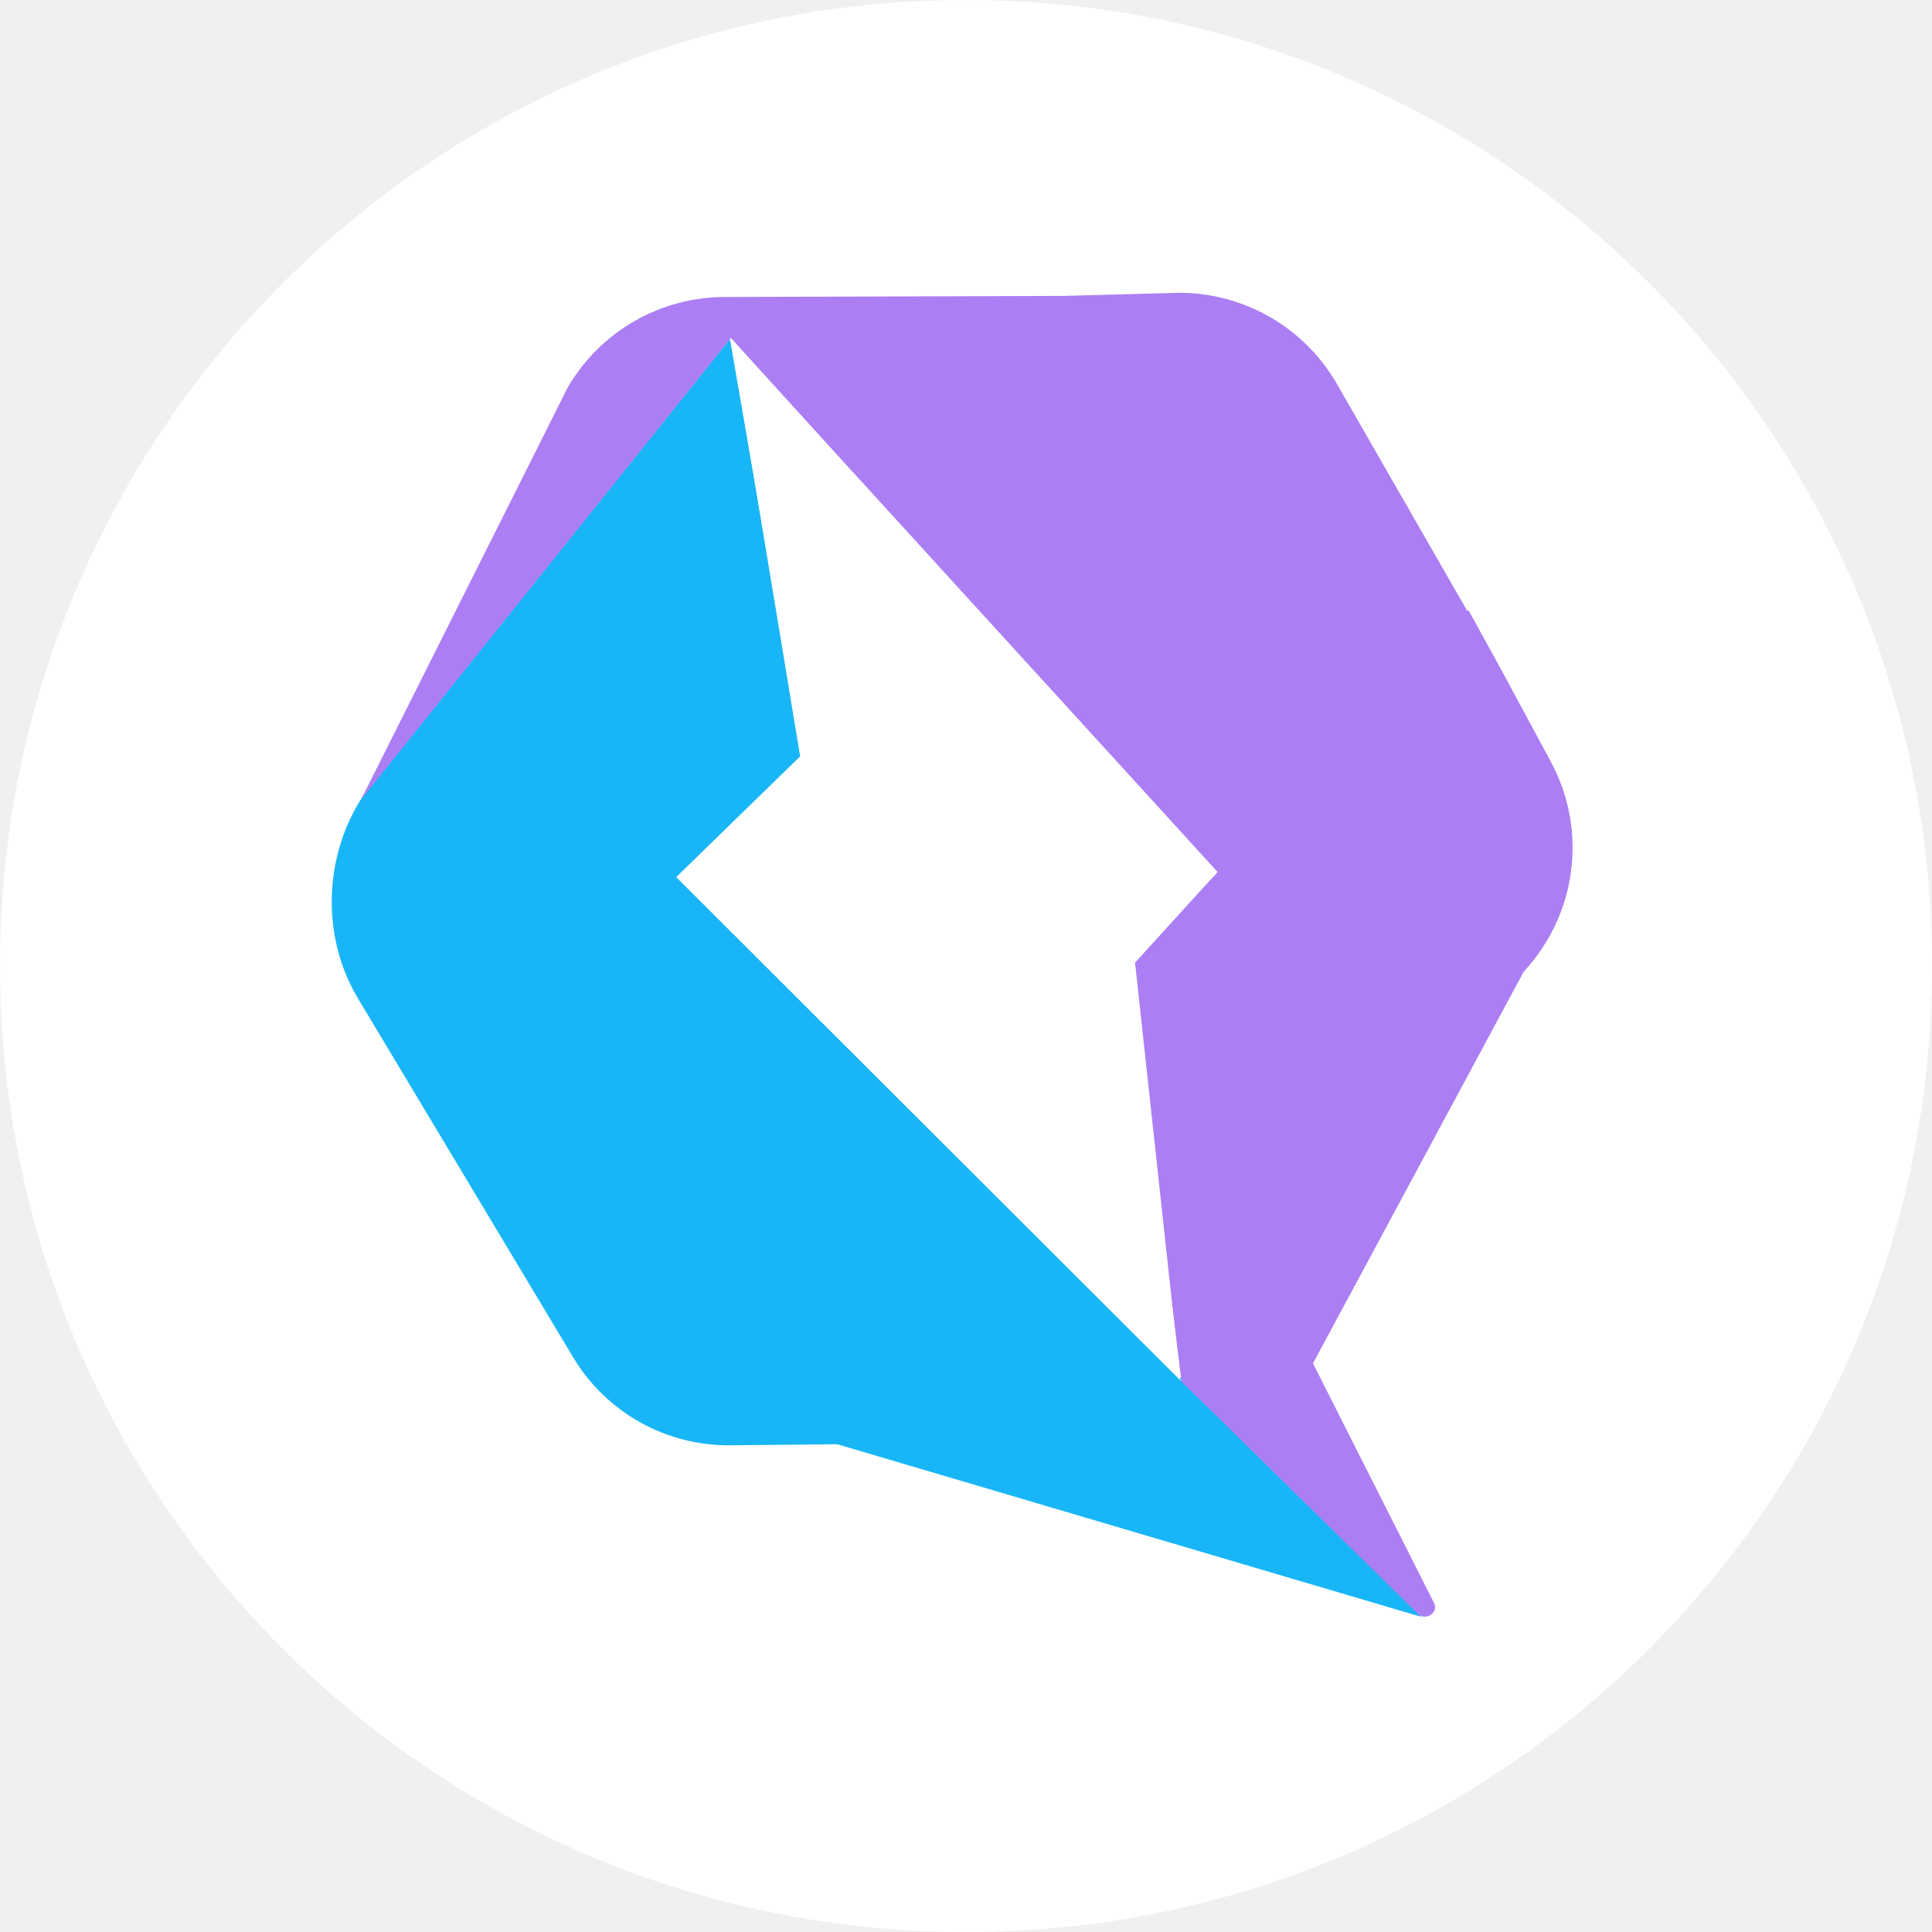
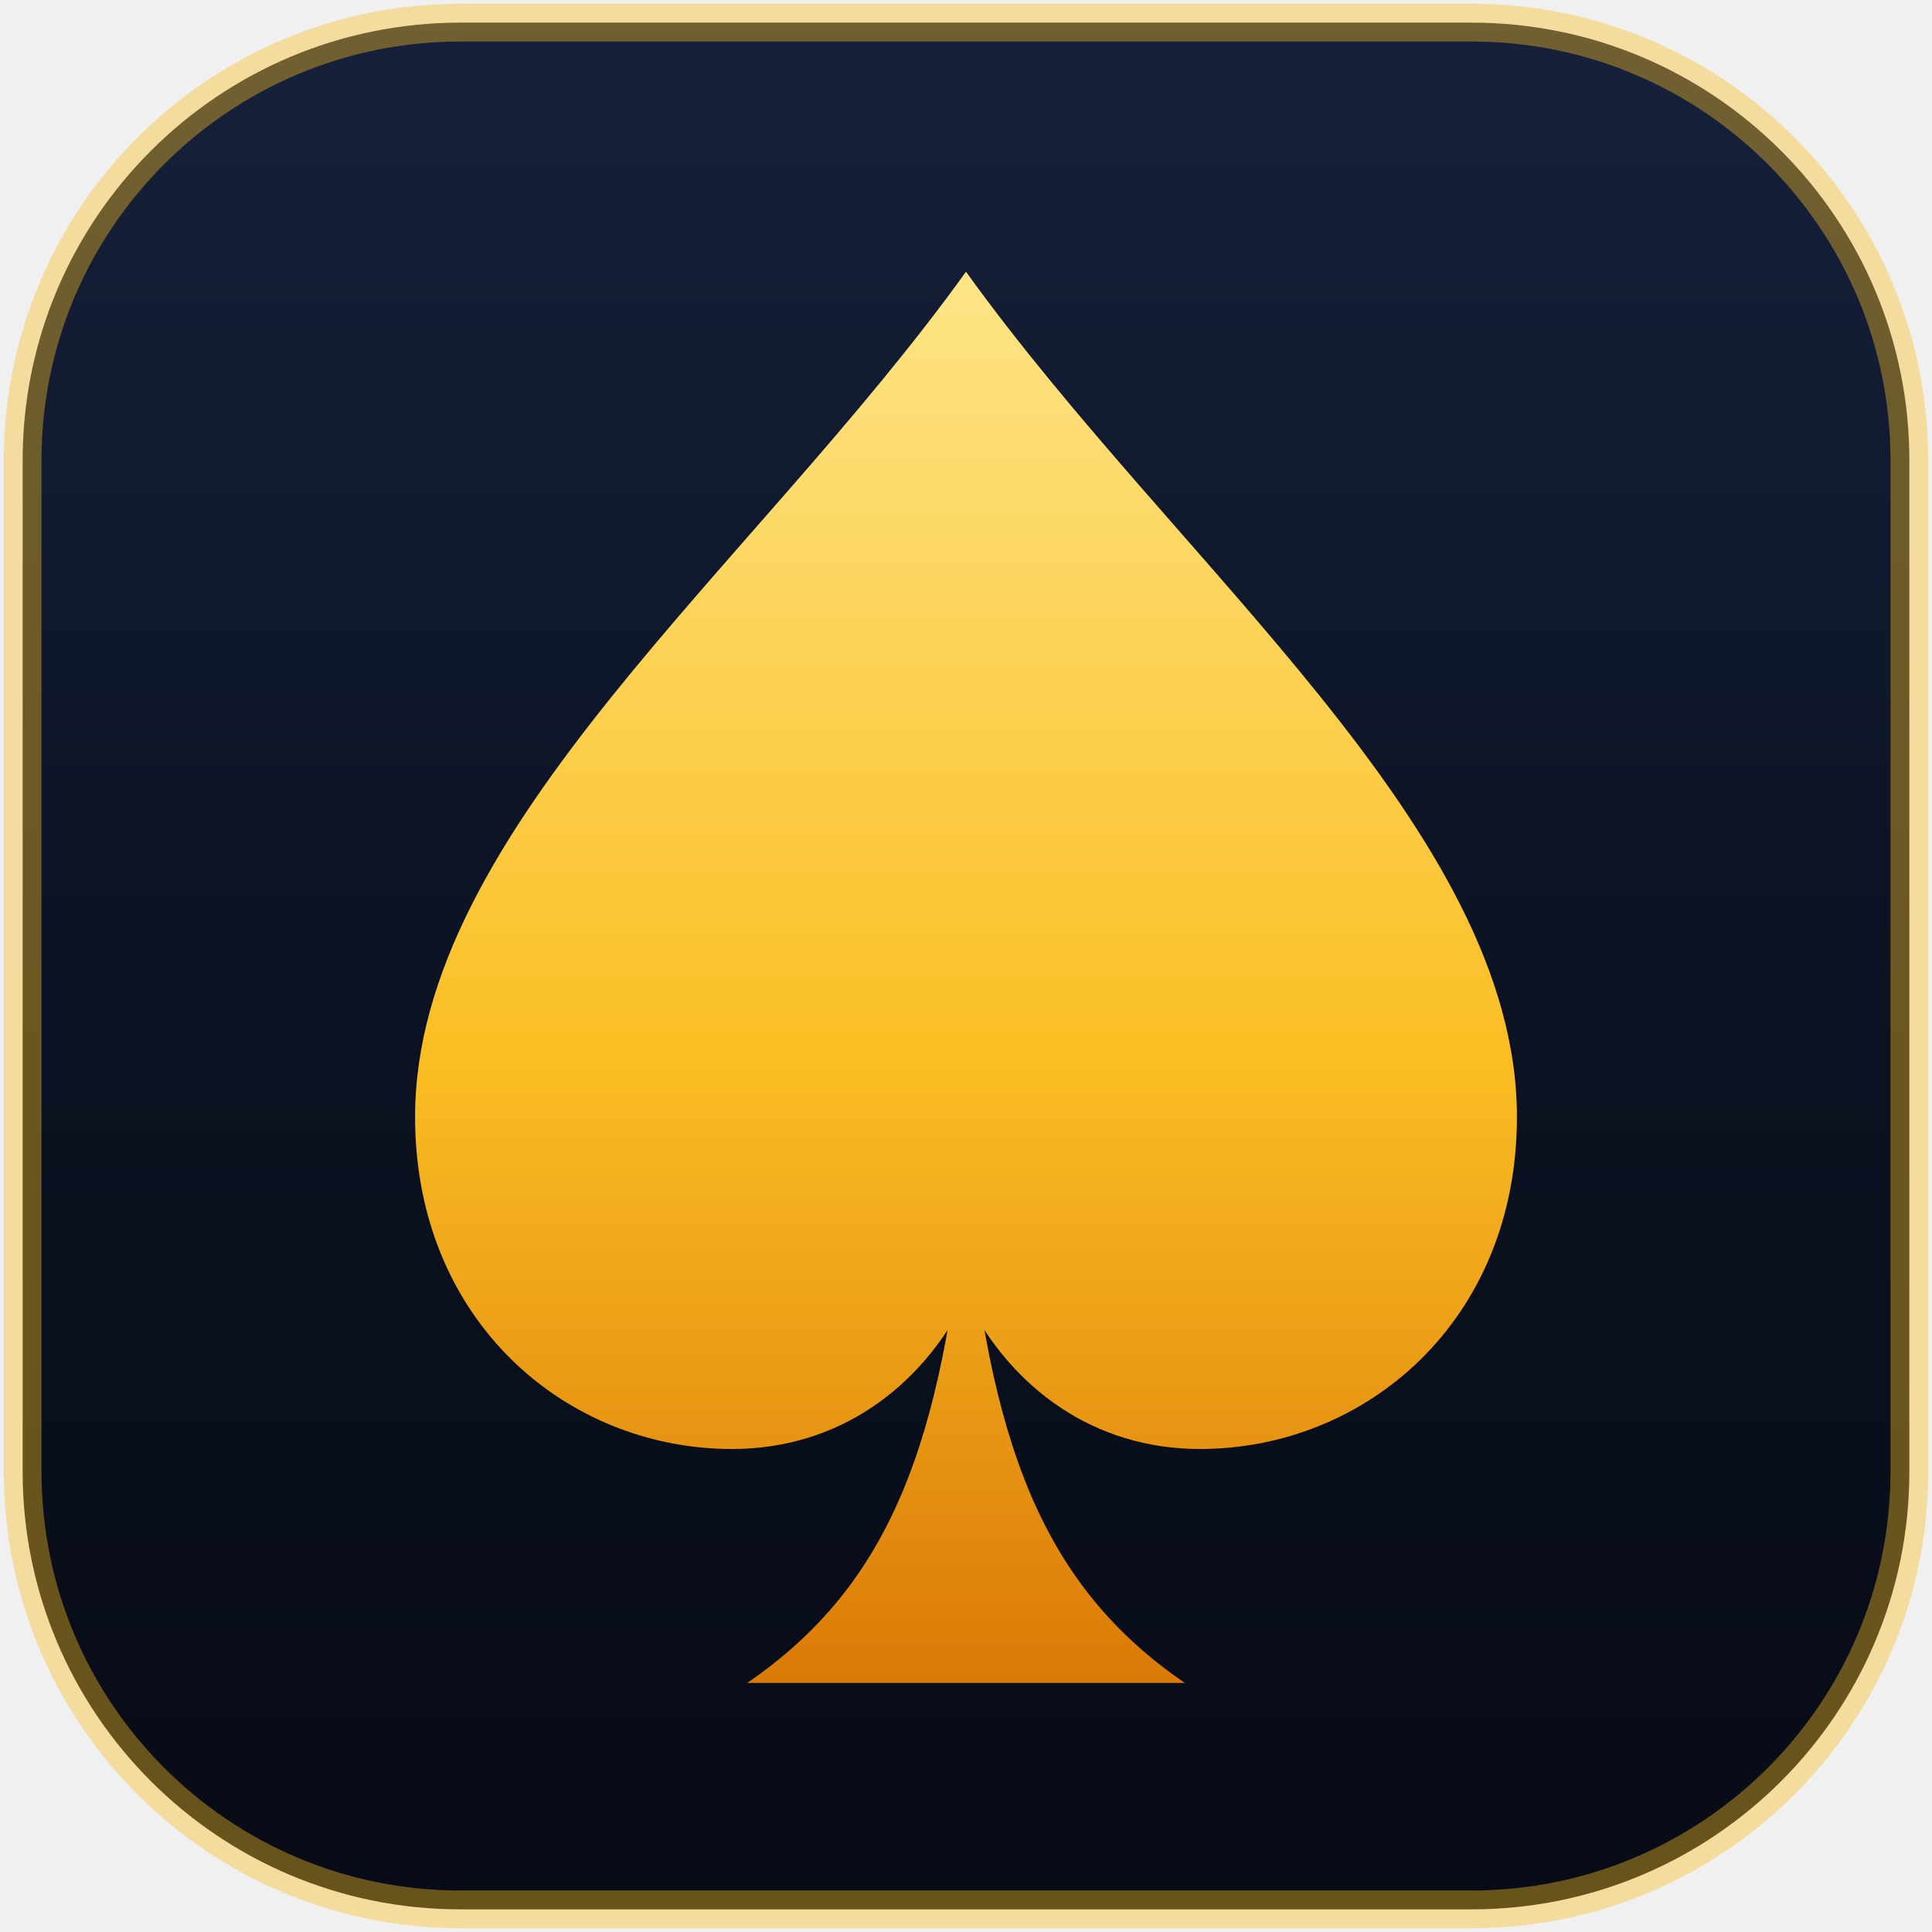
- <svg xmlns="http://www.w3.org/2000/svg" fill="none" viewBox="0 0 500 500">
-   <g clip-path="url(#a)">
-     <circle cx="250" cy="250" r="250" fill="#fff" />
-     <path fill="#18B6F6" d="m367.87 418.45-61.17-61.18-.94.13v-.67L175.7 227.53l32.05-31.13L188.9 87.73 99.56 199.09c-15.22 15.42-18.03 40.51-7.08 59.03l55.83 93.11a46.82 46.82 0 0 0 40.73 22.81l27.65-.27 151.18 44.68Z" />
-     <path fill="#AC7EF4" d="m401.25 196.94-12.29-22.81-6.41-11.67-2.54-4.56-.26.26-33.66-58.63a47.07 47.07 0 0 0-41.27-23.75l-29.51.8-88.01.28a47.07 47.07 0 0 0-40.33 23.34L93.4 207l95.76-119.54L314.7 226.19l-22.3 22.67 13.35 108.54.13-.26v.26h-.26l.26.27 10.42 10.2 50.62 49.78c2.13 2 5.6-.4 4.13-2.96l-31.25-61.85 54.5-101.3 1.73-2c.67-.81 1.33-1.62 1.87-2.42a46.8 46.8 0 0 0 3.34-50.18Z" />
-     <path fill="#fff" d="M315.1 225.65 189.18 87.6l17.9 108.14L175 227l130.5 130.27-11.75-108.14 21.37-23.48Z" />
+ <svg xmlns="http://www.w3.org/2000/svg" viewBox="0 0 512 512" fill="none">
+   <defs>
+     <linearGradient id="bg" x1="256" y1="0" x2="256" y2="512" gradientUnits="userSpaceOnUse">
+       <stop offset="0" stop-color="#16213c" />
+       <stop offset="0.55" stop-color="#0b1120" />
+       <stop offset="1" stop-color="#070b16" />
+     </linearGradient>
+     <linearGradient id="gold" x1="256" y1="64" x2="256" y2="452" gradientUnits="userSpaceOnUse">
+       <stop offset="0" stop-color="#fde68a" />
+       <stop offset="0.55" stop-color="#fbbf24" />
+       <stop offset="1" stop-color="#d97706" />
+     </linearGradient>
+   </defs>
+   <rect x="6" y="6" width="500" height="500" rx="116" fill="url(#bg)" />
+   <rect x="6" y="6" width="500" height="500" rx="116" fill="none" stroke="#fbbf24" stroke-opacity="0.4" stroke-width="10" />
+   <g fill="url(#gold)">
+     <path d="M256 72C200 150 110 220 110 296C110 350 150 384 194 384C222 384 244 368 256 344C268 368 290 384 318 384C362 384 402 350 402 296C402 220 312 150 256 72Z" />
+     <path d="M256 314C250 382 236 420 198 446L314 446C276 420 262 382 256 314Z" />
  </g>
-   <defs>
-     <clipPath id="a">
-       <path fill="#fff" d="M0 0h500v500H0z" />
-     </clipPath>
-   </defs>
</svg>
